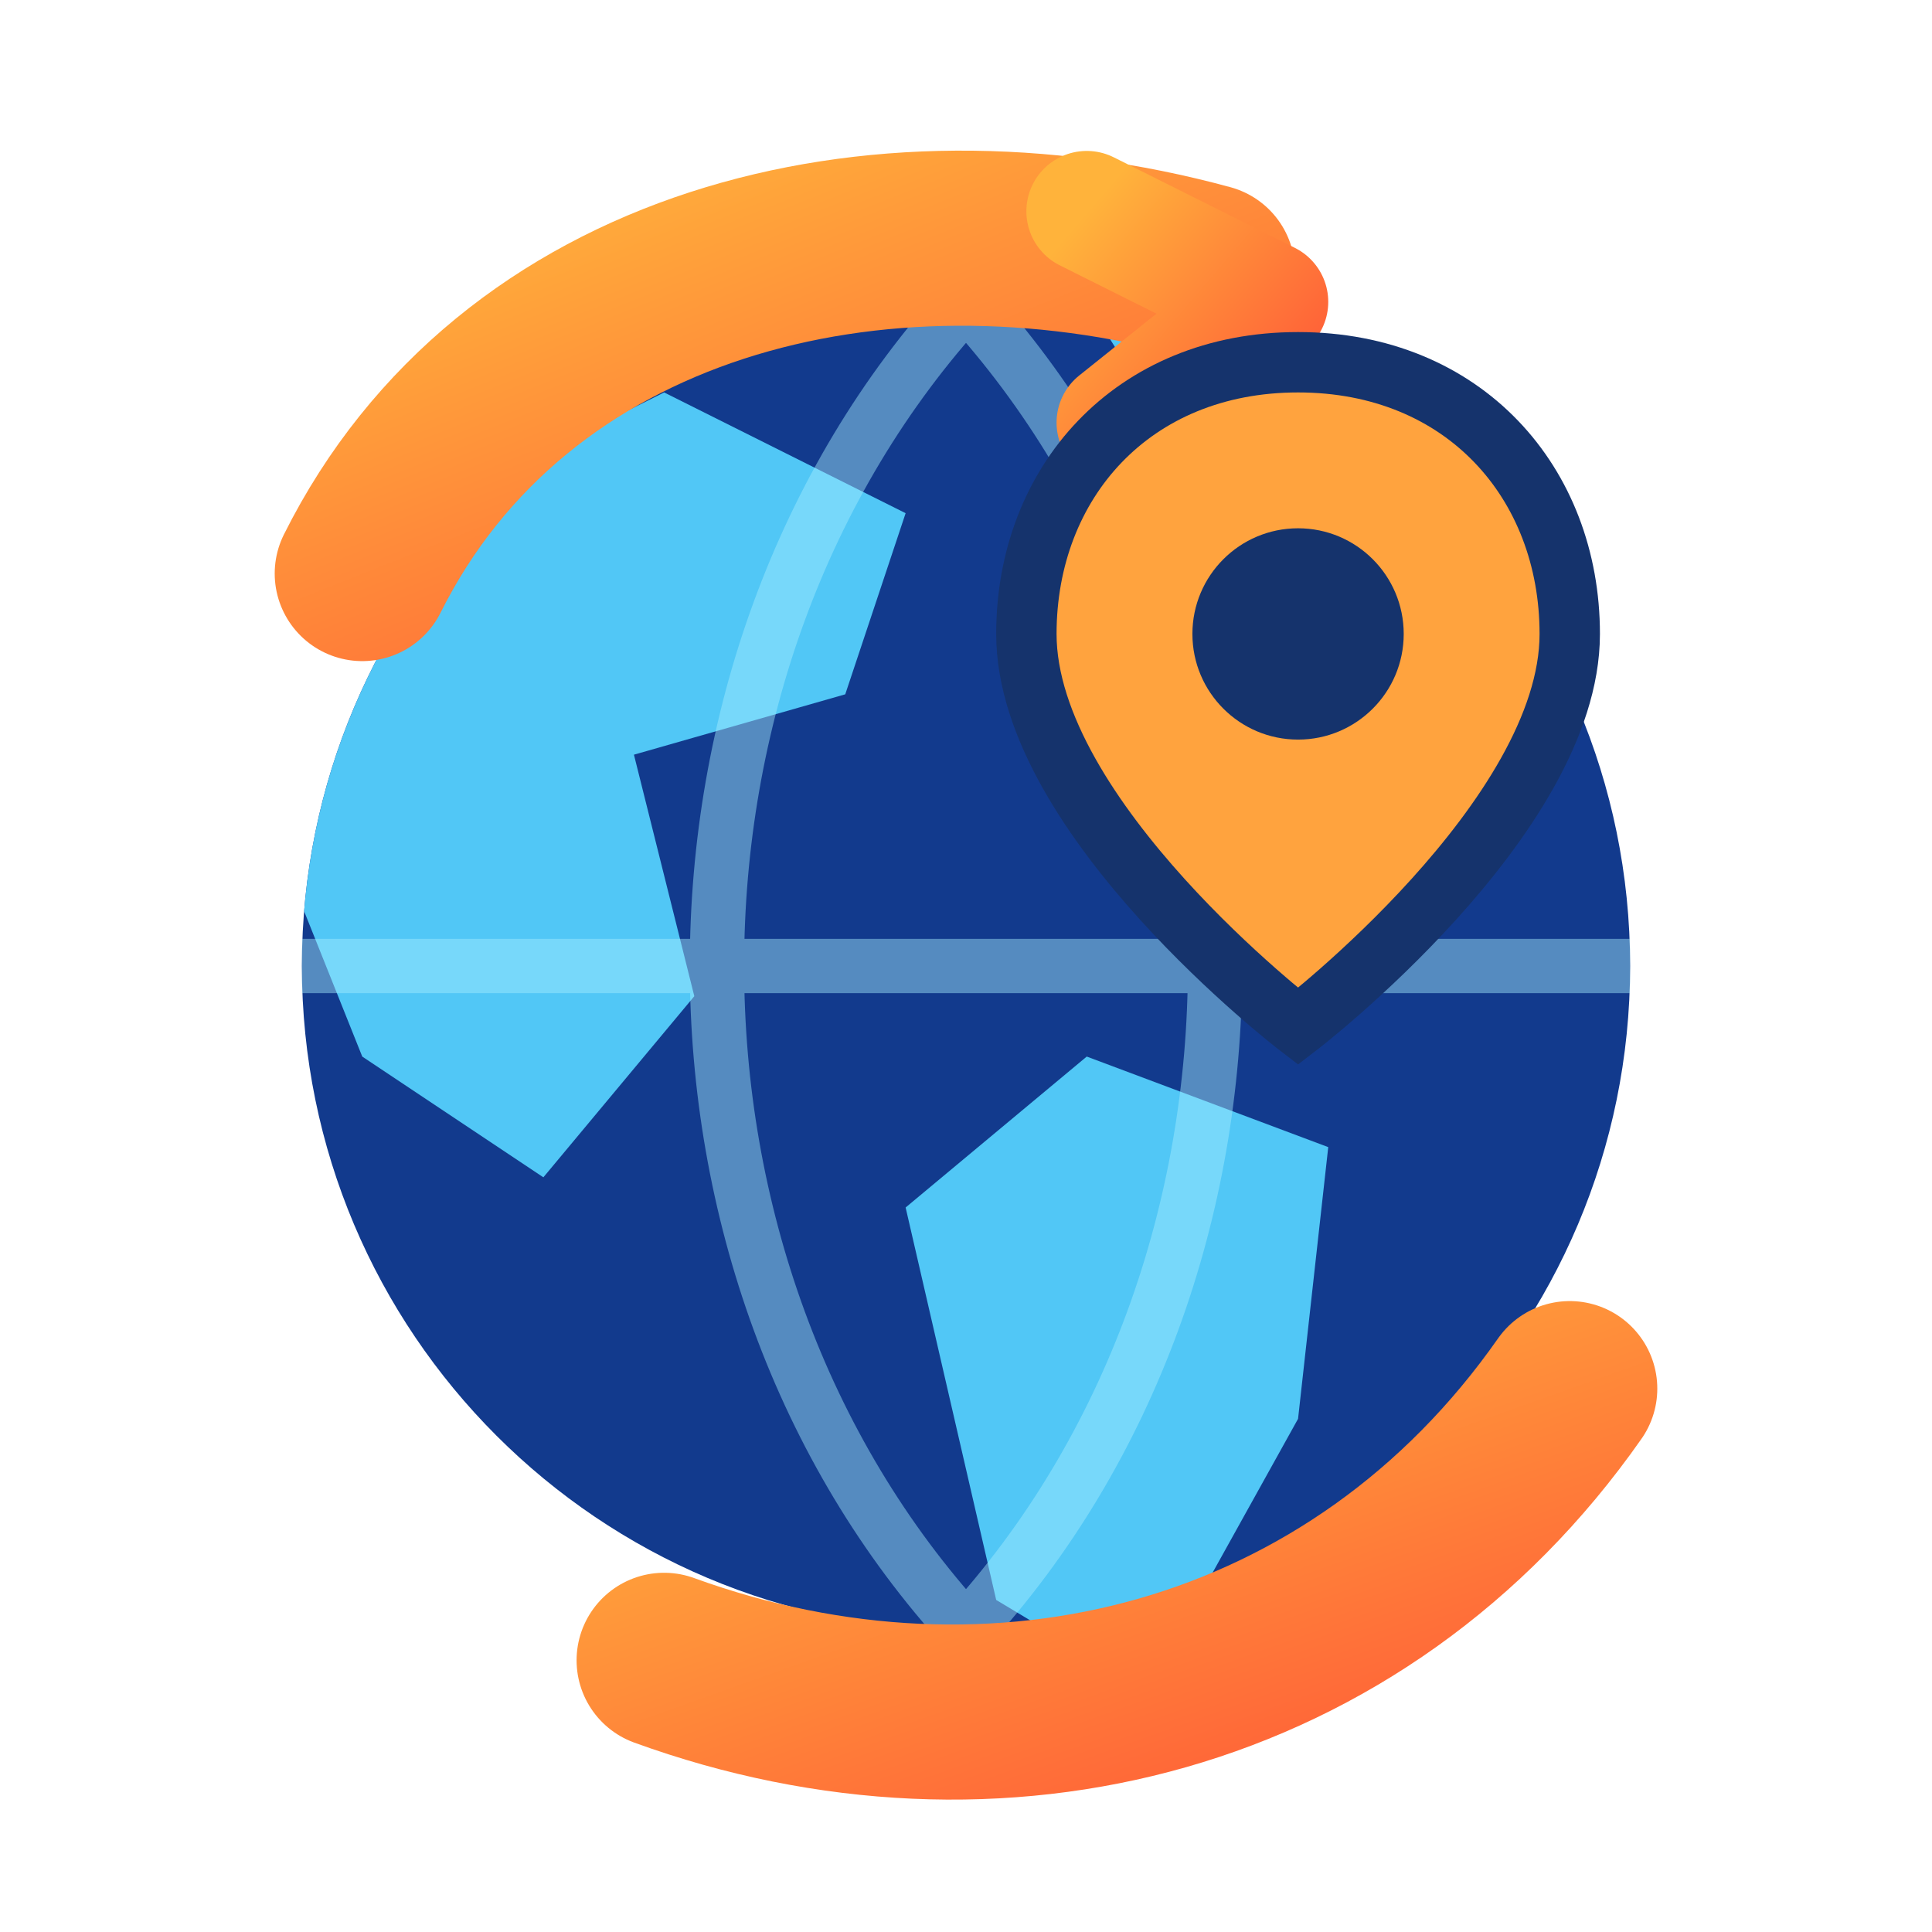
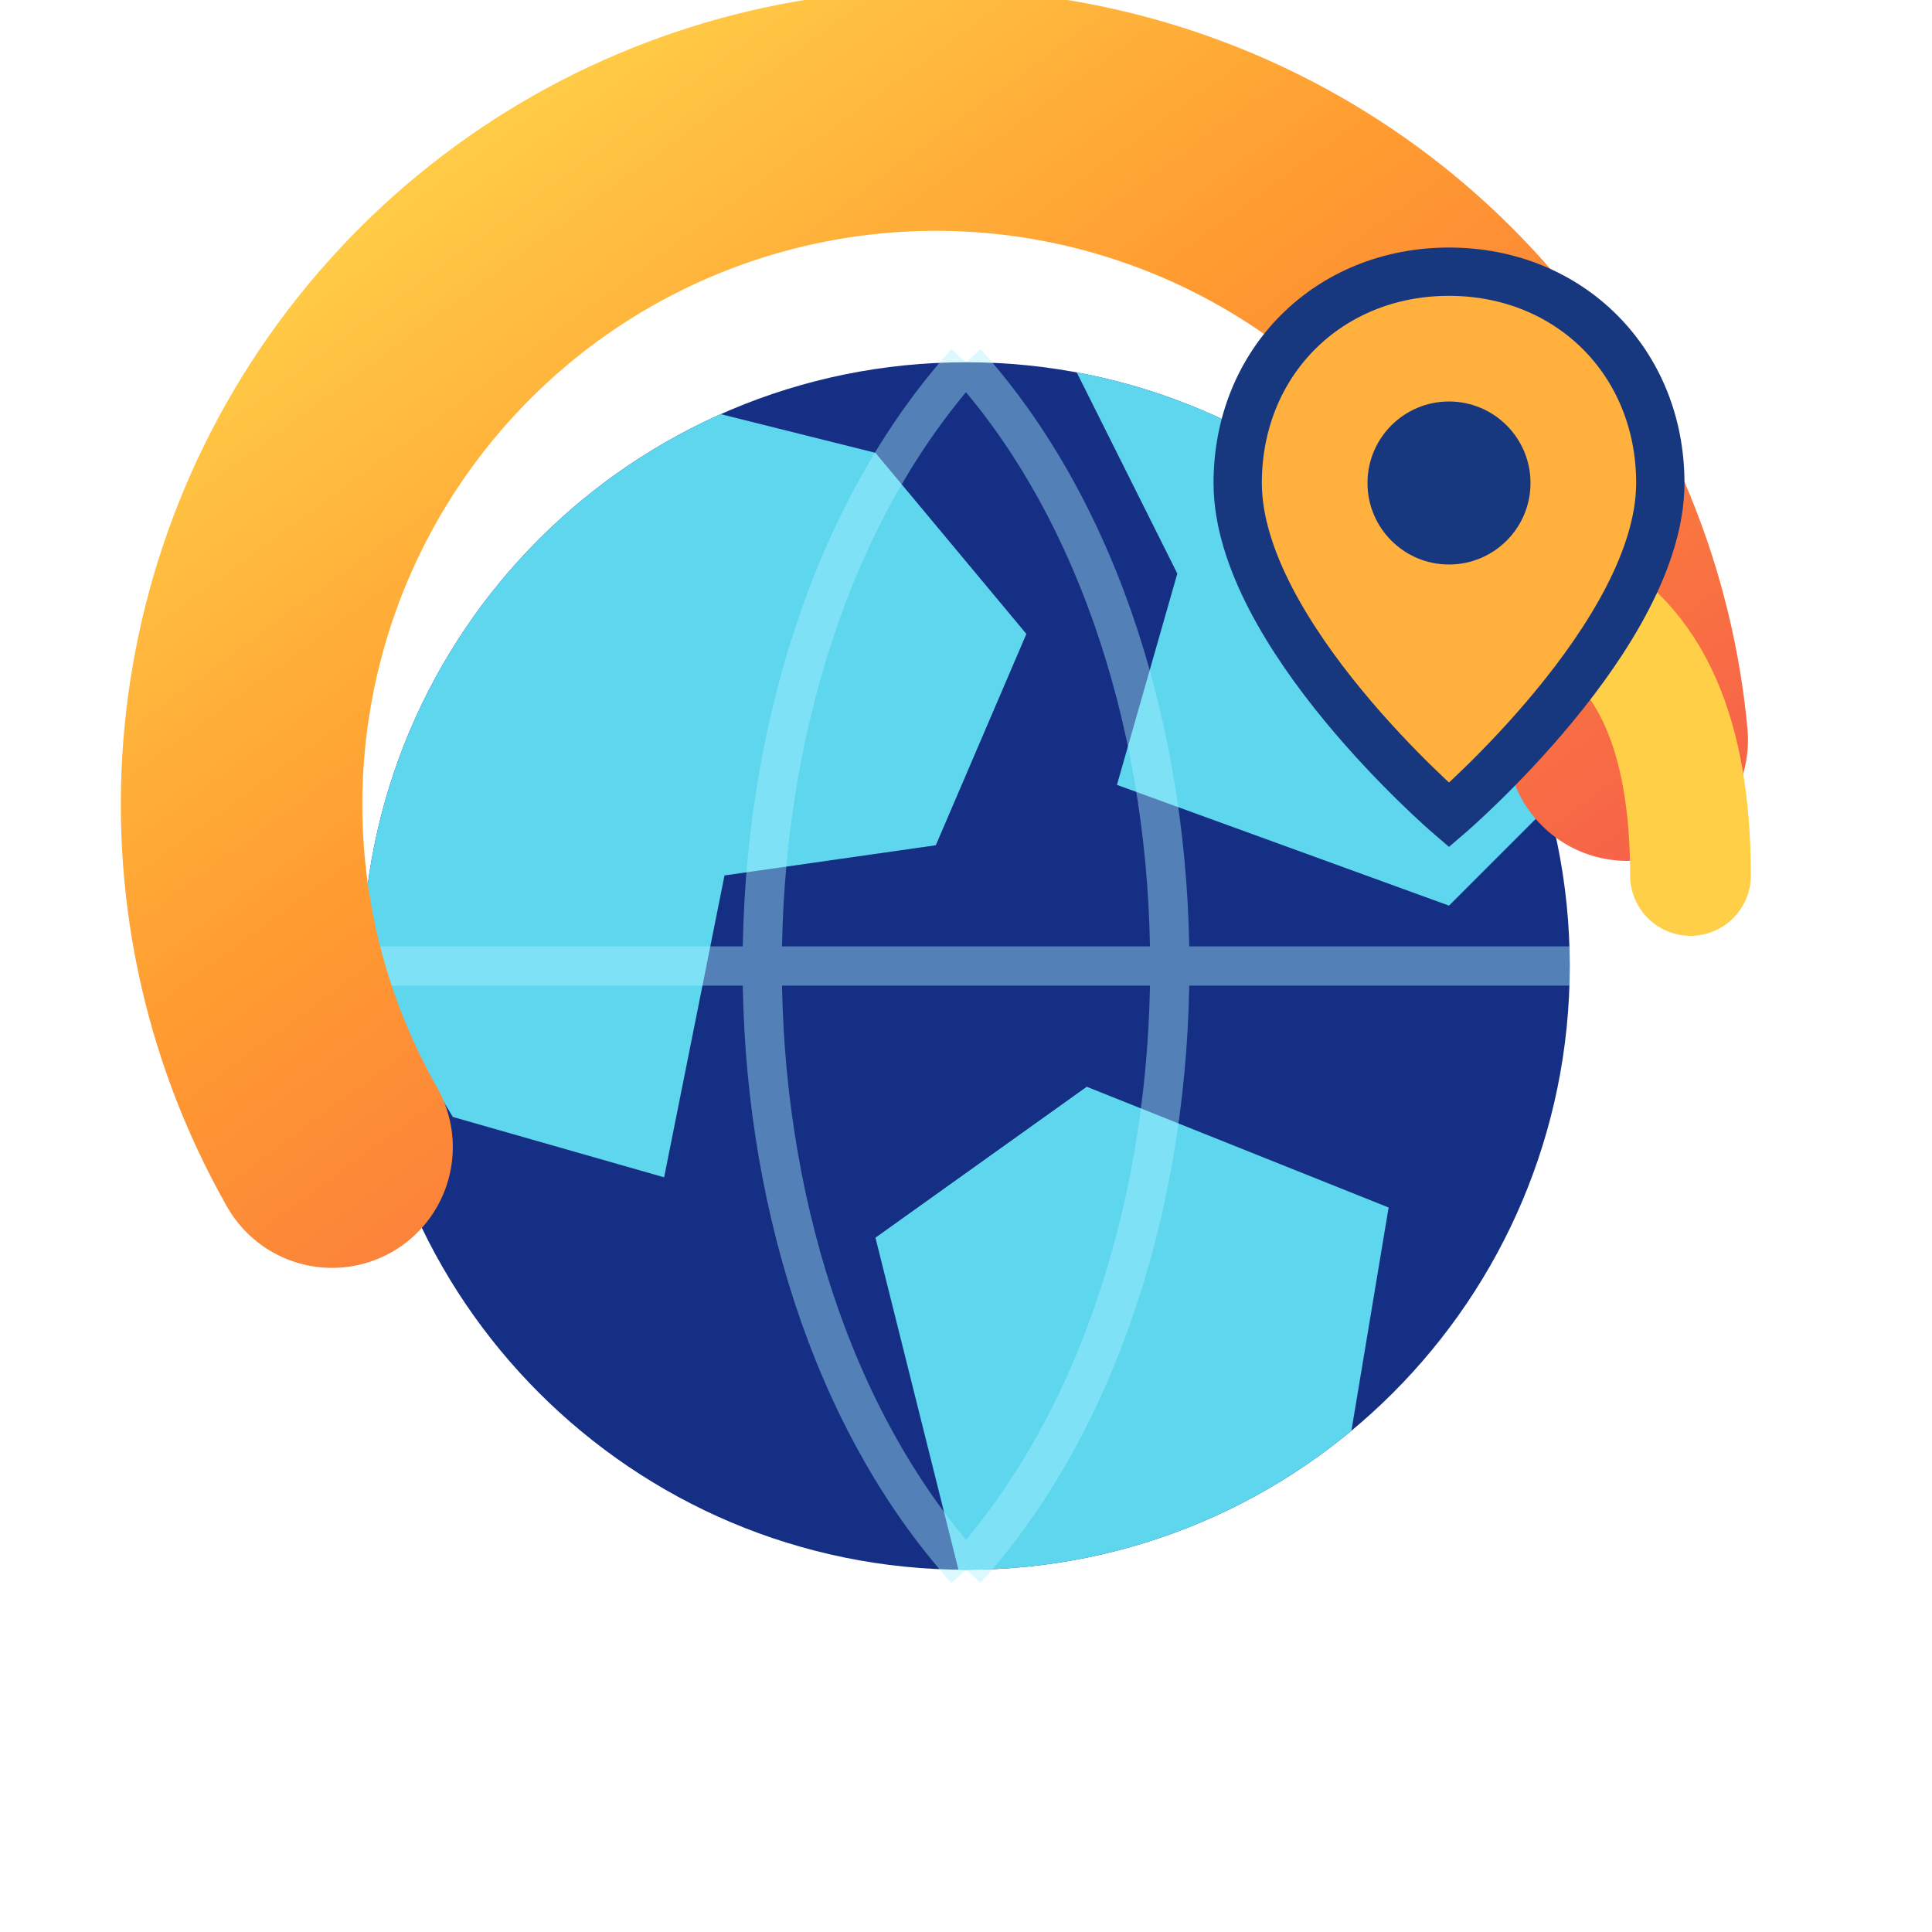
- <svg xmlns="http://www.w3.org/2000/svg" viewBox="0 0 64 64" role="img" aria-label="Globo e orbita animata per Impara Capitali">
+ <svg xmlns="http://www.w3.org/2000/svg" viewBox="0 0 64 64" role="img" aria-label="Globo con scia orbitale animata">
  <defs>
-     <linearGradient id="fire" x1="0" y1="0" x2="1" y2="1">
-       <stop stop-color="#FFB33B" />
-       <stop offset="1" stop-color="#FF5E38" />
+     <linearGradient id="ember" x1="0" y1="0" x2="1" y2="1">
+       <stop offset="0" stop-color="#FFDA4D" />
+       <stop offset=".42" stop-color="#FF9B30" />
+       <stop offset="1" stop-color="#F45150" />
    </linearGradient>
-     <clipPath id="disc">
-       <circle cx="32" cy="32" r="22" />
+     <clipPath id="earth">
+       <circle cx="32" cy="32" r="20" />
    </clipPath>
  </defs>
  <style>
- #motion{transform-origin:32px 32px;animation:orbit 3.6s linear infinite}
- #pin{animation:pin 3.6s ease-in-out infinite}
- @keyframes orbit{to{transform:rotate(360deg)}}
- @keyframes pin{0%,12%,65%,100%{transform:translateY(0)}36%{transform:translateY(-3px)}}
- @media(prefers-reduced-motion:reduce){#motion,#pin{animation:none}}
+ #motion{transform-origin:32px 32px;animation:sweep 3.6s cubic-bezier(.55,0,.25,1) infinite}
+ #paint{stroke-dasharray:82 100;animation:draw 3.6s cubic-bezier(.4,0,.2,1) infinite}
+ #spark{transform-origin:32px 32px;animation:spark 3.6s ease-in-out infinite}
+ @keyframes sweep{0%{transform:rotate(-64deg)}53%,78%{transform:rotate(22deg)}100%{transform:rotate(296deg)}}
+ @keyframes draw{0%,6%{stroke-dashoffset:82;opacity:.3}48%,80%{stroke-dashoffset:0;opacity:1}100%{stroke-dashoffset:-82;opacity:.45}}
+ @keyframes spark{0%,8%,100%{transform:scale(.72);opacity:.15}45%,78%{transform:scale(1);opacity:1}}
+ @media(prefers-reduced-motion:reduce){#motion,#paint,#spark{animation:none}#paint{stroke-dashoffset:0;opacity:1}#spark{opacity:1}}
</style>
-   <circle cx="32" cy="32" r="22" fill="#123A8D" />
-   <g clip-path="url(#disc)" fill="#51C7F6">
-     <path d="M12 18 22 13 30 17 28 23 21 25 23 33 18 39 12 35 8 25Z" />
-     <path d="M30 40 36 35 44 38 43 47 38 56 33 53Z" />
-     <path d="M36 10 46 13 51 23 45 28 39 25 41 18Z" />
+   <circle cx="32" cy="32" r="20" fill="#152F85" />
+   <g clip-path="url(#earth)" fill="#5DD6EE">
+     <path d="M13 21 21 13l8 2 5 6-3 7-7 1-2 10-7-2-6-10Z" />
+     <path d="m29 41 7-5 10 4-2 12-7 8-5-7Z" />
+     <path d="m35 11 12 4 8 8-7 7-11-4 2-7Z" />
  </g>
-   <path d="M10 32h44M32 10c-11 12-11 32 0 44M32 10c11 12 11 32 0 44" fill="none" stroke="#A7EFFF" stroke-opacity=".45" stroke-width="1.8" />
-   <g id="motion" fill="none" stroke="url(#fire)" stroke-width="5.8" stroke-linecap="round">
-     <path d="M12 19C17 9 29 6 40 9" />
-     <path d="M52 46c-7 10-19 13-30 9" />
-     <path d="m36 7 6 3-5 4" stroke-width="4" stroke-linejoin="round" />
+   <path d="M12 32h40M32 12c-9 10-9 30 0 40M32 12c9 10 9 30 0 40" fill="none" stroke="#ABF0FF" stroke-width="1.3" opacity=".42" />
+   <g id="motion" fill="none" stroke="url(#ember)" stroke-linecap="round">
+     <path id="paint" d="M11 38a23 23 0 1 1 43-11" stroke-width="8" pathLength="100" />
+     <path d="M52 20q4 2 4 9" stroke="#FFCF48" stroke-width="4" />
  </g>
-   <g id="pin">
-     <path d="M43 12c-5.5 0-9 4-9 9 0 6.1 9 13 9 13s9-6.9 9-13c0-5-3.5-9-9-9Z" fill="#FFA33E" stroke="#15336C" stroke-width="2" />
-     <circle cx="43" cy="21" r="3.5" fill="#15336C" />
+   <g id="spark">
+     <path d="M48 9c-4 0-7 3-7 7 0 5 7 11 7 11s7-6 7-11c0-4-3-7-7-7Z" fill="#FFB03D" stroke="#17377F" stroke-width="1.6" />
+     <circle cx="48" cy="16" r="2.7" fill="#17377F" />
  </g>
</svg>
